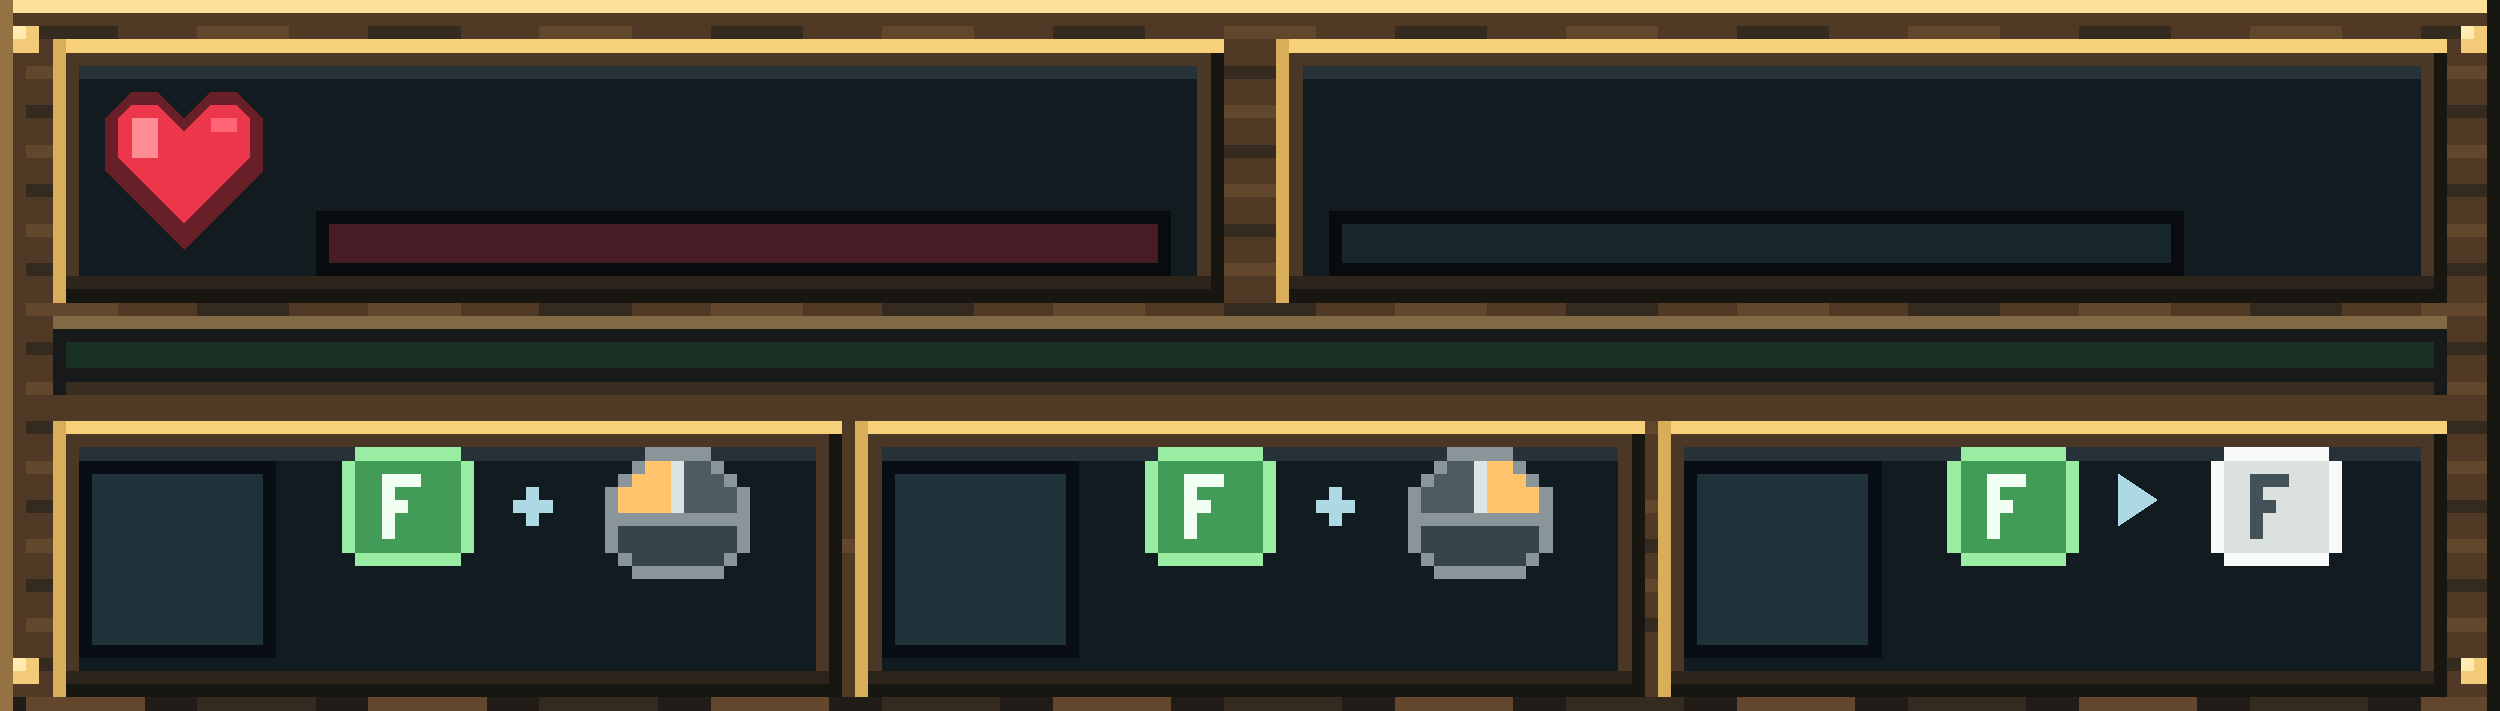
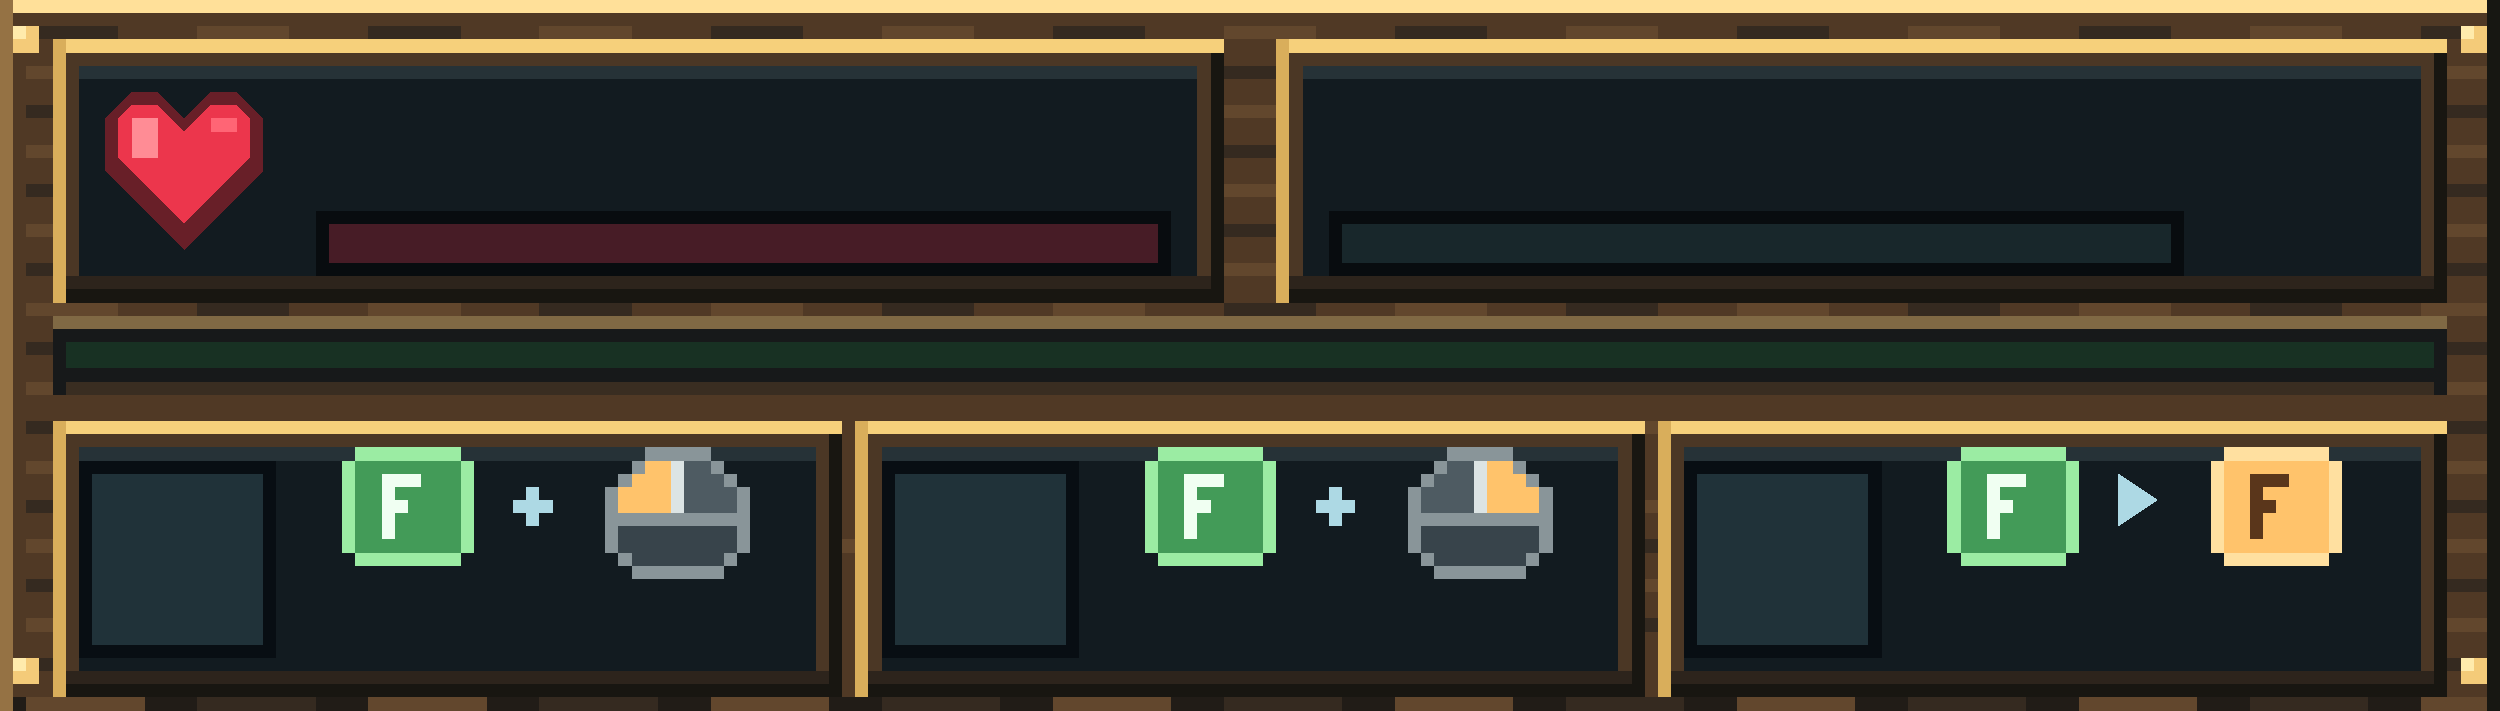
<svg xmlns="http://www.w3.org/2000/svg" width="190" height="54" viewBox="0 0 190 54" shape-rendering="crispEdges">
  <rect x="0" y="0" width="190" height="54" fill="#211c17" />
  <rect x="1" y="1" width="188" height="52" fill="#503925" />
  <rect x="2" y="2" width="7" height="1" fill="#352a20" />
  <rect x="15" y="2" width="7" height="1" fill="#62472d" />
  <rect x="28" y="2" width="7" height="1" fill="#352a20" />
  <rect x="41" y="2" width="7" height="1" fill="#62472d" />
  <rect x="54" y="2" width="7" height="1" fill="#352a20" />
  <rect x="67" y="2" width="7" height="1" fill="#62472d" />
  <rect x="80" y="2" width="7" height="1" fill="#352a20" />
  <rect x="93" y="2" width="7" height="1" fill="#62472d" />
  <rect x="106" y="2" width="7" height="1" fill="#352a20" />
  <rect x="119" y="2" width="7" height="1" fill="#62472d" />
  <rect x="132" y="2" width="7" height="1" fill="#352a20" />
  <rect x="145" y="2" width="7" height="1" fill="#62472d" />
  <rect x="158" y="2" width="7" height="1" fill="#352a20" />
  <rect x="171" y="2" width="7" height="1" fill="#62472d" />
  <rect x="184" y="2" width="7" height="1" fill="#352a20" />
  <rect x="2" y="5" width="10" height="1" fill="#62472d" />
  <rect x="15" y="5" width="10" height="1" fill="#352a20" />
  <rect x="28" y="5" width="10" height="1" fill="#62472d" />
  <rect x="41" y="5" width="10" height="1" fill="#352a20" />
  <rect x="54" y="5" width="10" height="1" fill="#62472d" />
  <rect x="67" y="5" width="10" height="1" fill="#352a20" />
  <rect x="80" y="5" width="10" height="1" fill="#62472d" />
  <rect x="93" y="5" width="10" height="1" fill="#352a20" />
  <rect x="106" y="5" width="10" height="1" fill="#62472d" />
  <rect x="119" y="5" width="10" height="1" fill="#352a20" />
  <rect x="132" y="5" width="10" height="1" fill="#62472d" />
  <rect x="145" y="5" width="10" height="1" fill="#352a20" />
  <rect x="158" y="5" width="10" height="1" fill="#62472d" />
  <rect x="171" y="5" width="10" height="1" fill="#352a20" />
  <rect x="184" y="5" width="10" height="1" fill="#62472d" />
  <rect x="2" y="8" width="6" height="1" fill="#352a20" />
  <rect x="15" y="8" width="6" height="1" fill="#62472d" />
  <rect x="28" y="8" width="6" height="1" fill="#352a20" />
  <rect x="41" y="8" width="6" height="1" fill="#62472d" />
  <rect x="54" y="8" width="6" height="1" fill="#352a20" />
  <rect x="67" y="8" width="6" height="1" fill="#62472d" />
  <rect x="80" y="8" width="6" height="1" fill="#352a20" />
  <rect x="93" y="8" width="6" height="1" fill="#62472d" />
  <rect x="106" y="8" width="6" height="1" fill="#352a20" />
  <rect x="119" y="8" width="6" height="1" fill="#62472d" />
  <rect x="132" y="8" width="6" height="1" fill="#352a20" />
  <rect x="145" y="8" width="6" height="1" fill="#62472d" />
  <rect x="158" y="8" width="6" height="1" fill="#352a20" />
  <rect x="171" y="8" width="6" height="1" fill="#62472d" />
  <rect x="184" y="8" width="6" height="1" fill="#352a20" />
  <rect x="2" y="11" width="9" height="1" fill="#62472d" />
  <rect x="15" y="11" width="9" height="1" fill="#352a20" />
  <rect x="28" y="11" width="9" height="1" fill="#62472d" />
  <rect x="41" y="11" width="9" height="1" fill="#352a20" />
  <rect x="54" y="11" width="9" height="1" fill="#62472d" />
  <rect x="67" y="11" width="9" height="1" fill="#352a20" />
  <rect x="80" y="11" width="9" height="1" fill="#62472d" />
  <rect x="93" y="11" width="9" height="1" fill="#352a20" />
  <rect x="106" y="11" width="9" height="1" fill="#62472d" />
  <rect x="119" y="11" width="9" height="1" fill="#352a20" />
  <rect x="132" y="11" width="9" height="1" fill="#62472d" />
  <rect x="145" y="11" width="9" height="1" fill="#352a20" />
  <rect x="158" y="11" width="9" height="1" fill="#62472d" />
  <rect x="171" y="11" width="9" height="1" fill="#352a20" />
  <rect x="184" y="11" width="9" height="1" fill="#62472d" />
  <rect x="2" y="14" width="5" height="1" fill="#352a20" />
  <rect x="15" y="14" width="5" height="1" fill="#62472d" />
  <rect x="28" y="14" width="5" height="1" fill="#352a20" />
  <rect x="41" y="14" width="5" height="1" fill="#62472d" />
  <rect x="54" y="14" width="5" height="1" fill="#352a20" />
  <rect x="67" y="14" width="5" height="1" fill="#62472d" />
  <rect x="80" y="14" width="5" height="1" fill="#352a20" />
  <rect x="93" y="14" width="5" height="1" fill="#62472d" />
  <rect x="106" y="14" width="5" height="1" fill="#352a20" />
  <rect x="119" y="14" width="5" height="1" fill="#62472d" />
  <rect x="132" y="14" width="5" height="1" fill="#352a20" />
  <rect x="145" y="14" width="5" height="1" fill="#62472d" />
  <rect x="158" y="14" width="5" height="1" fill="#352a20" />
  <rect x="171" y="14" width="5" height="1" fill="#62472d" />
  <rect x="184" y="14" width="5" height="1" fill="#352a20" />
  <rect x="2" y="17" width="8" height="1" fill="#62472d" />
  <rect x="15" y="17" width="8" height="1" fill="#352a20" />
  <rect x="28" y="17" width="8" height="1" fill="#62472d" />
  <rect x="41" y="17" width="8" height="1" fill="#352a20" />
  <rect x="54" y="17" width="8" height="1" fill="#62472d" />
  <rect x="67" y="17" width="8" height="1" fill="#352a20" />
  <rect x="80" y="17" width="8" height="1" fill="#62472d" />
  <rect x="93" y="17" width="8" height="1" fill="#352a20" />
  <rect x="106" y="17" width="8" height="1" fill="#62472d" />
  <rect x="119" y="17" width="8" height="1" fill="#352a20" />
  <rect x="132" y="17" width="8" height="1" fill="#62472d" />
  <rect x="145" y="17" width="8" height="1" fill="#352a20" />
  <rect x="158" y="17" width="8" height="1" fill="#62472d" />
  <rect x="171" y="17" width="8" height="1" fill="#352a20" />
  <rect x="184" y="17" width="8" height="1" fill="#62472d" />
  <rect x="2" y="20" width="11" height="1" fill="#352a20" />
  <rect x="15" y="20" width="11" height="1" fill="#62472d" />
  <rect x="28" y="20" width="11" height="1" fill="#352a20" />
  <rect x="41" y="20" width="11" height="1" fill="#62472d" />
  <rect x="54" y="20" width="11" height="1" fill="#352a20" />
  <rect x="67" y="20" width="11" height="1" fill="#62472d" />
  <rect x="80" y="20" width="11" height="1" fill="#352a20" />
  <rect x="93" y="20" width="11" height="1" fill="#62472d" />
  <rect x="106" y="20" width="11" height="1" fill="#352a20" />
  <rect x="119" y="20" width="11" height="1" fill="#62472d" />
  <rect x="132" y="20" width="11" height="1" fill="#352a20" />
  <rect x="145" y="20" width="11" height="1" fill="#62472d" />
  <rect x="158" y="20" width="11" height="1" fill="#352a20" />
  <rect x="171" y="20" width="11" height="1" fill="#62472d" />
  <rect x="184" y="20" width="11" height="1" fill="#352a20" />
  <rect x="2" y="23" width="7" height="1" fill="#62472d" />
  <rect x="15" y="23" width="7" height="1" fill="#352a20" />
  <rect x="28" y="23" width="7" height="1" fill="#62472d" />
  <rect x="41" y="23" width="7" height="1" fill="#352a20" />
  <rect x="54" y="23" width="7" height="1" fill="#62472d" />
  <rect x="67" y="23" width="7" height="1" fill="#352a20" />
  <rect x="80" y="23" width="7" height="1" fill="#62472d" />
  <rect x="93" y="23" width="7" height="1" fill="#352a20" />
  <rect x="106" y="23" width="7" height="1" fill="#62472d" />
  <rect x="119" y="23" width="7" height="1" fill="#352a20" />
  <rect x="132" y="23" width="7" height="1" fill="#62472d" />
  <rect x="145" y="23" width="7" height="1" fill="#352a20" />
  <rect x="158" y="23" width="7" height="1" fill="#62472d" />
  <rect x="171" y="23" width="7" height="1" fill="#352a20" />
  <rect x="184" y="23" width="7" height="1" fill="#62472d" />
  <rect x="2" y="26" width="10" height="1" fill="#352a20" />
  <rect x="15" y="26" width="10" height="1" fill="#62472d" />
  <rect x="28" y="26" width="10" height="1" fill="#352a20" />
  <rect x="41" y="26" width="10" height="1" fill="#62472d" />
  <rect x="54" y="26" width="10" height="1" fill="#352a20" />
  <rect x="67" y="26" width="10" height="1" fill="#62472d" />
  <rect x="80" y="26" width="10" height="1" fill="#352a20" />
  <rect x="93" y="26" width="10" height="1" fill="#62472d" />
  <rect x="106" y="26" width="10" height="1" fill="#352a20" />
  <rect x="119" y="26" width="10" height="1" fill="#62472d" />
  <rect x="132" y="26" width="10" height="1" fill="#352a20" />
  <rect x="145" y="26" width="10" height="1" fill="#62472d" />
  <rect x="158" y="26" width="10" height="1" fill="#352a20" />
  <rect x="171" y="26" width="10" height="1" fill="#62472d" />
  <rect x="184" y="26" width="10" height="1" fill="#352a20" />
  <rect x="2" y="29" width="6" height="1" fill="#62472d" />
  <rect x="15" y="29" width="6" height="1" fill="#352a20" />
  <rect x="28" y="29" width="6" height="1" fill="#62472d" />
  <rect x="41" y="29" width="6" height="1" fill="#352a20" />
  <rect x="54" y="29" width="6" height="1" fill="#62472d" />
  <rect x="67" y="29" width="6" height="1" fill="#352a20" />
  <rect x="80" y="29" width="6" height="1" fill="#62472d" />
  <rect x="93" y="29" width="6" height="1" fill="#352a20" />
  <rect x="106" y="29" width="6" height="1" fill="#62472d" />
  <rect x="119" y="29" width="6" height="1" fill="#352a20" />
  <rect x="132" y="29" width="6" height="1" fill="#62472d" />
  <rect x="145" y="29" width="6" height="1" fill="#352a20" />
  <rect x="158" y="29" width="6" height="1" fill="#62472d" />
  <rect x="171" y="29" width="6" height="1" fill="#352a20" />
  <rect x="184" y="29" width="6" height="1" fill="#62472d" />
  <rect x="2" y="32" width="9" height="1" fill="#352a20" />
  <rect x="15" y="32" width="9" height="1" fill="#62472d" />
  <rect x="28" y="32" width="9" height="1" fill="#352a20" />
  <rect x="41" y="32" width="9" height="1" fill="#62472d" />
  <rect x="54" y="32" width="9" height="1" fill="#352a20" />
  <rect x="67" y="32" width="9" height="1" fill="#62472d" />
  <rect x="80" y="32" width="9" height="1" fill="#352a20" />
  <rect x="93" y="32" width="9" height="1" fill="#62472d" />
  <rect x="106" y="32" width="9" height="1" fill="#352a20" />
  <rect x="119" y="32" width="9" height="1" fill="#62472d" />
  <rect x="132" y="32" width="9" height="1" fill="#352a20" />
  <rect x="145" y="32" width="9" height="1" fill="#62472d" />
  <rect x="158" y="32" width="9" height="1" fill="#352a20" />
  <rect x="171" y="32" width="9" height="1" fill="#62472d" />
  <rect x="184" y="32" width="9" height="1" fill="#352a20" />
  <rect x="2" y="35" width="5" height="1" fill="#62472d" />
  <rect x="15" y="35" width="5" height="1" fill="#352a20" />
  <rect x="28" y="35" width="5" height="1" fill="#62472d" />
  <rect x="41" y="35" width="5" height="1" fill="#352a20" />
  <rect x="54" y="35" width="5" height="1" fill="#62472d" />
  <rect x="67" y="35" width="5" height="1" fill="#352a20" />
  <rect x="80" y="35" width="5" height="1" fill="#62472d" />
  <rect x="93" y="35" width="5" height="1" fill="#352a20" />
  <rect x="106" y="35" width="5" height="1" fill="#62472d" />
  <rect x="119" y="35" width="5" height="1" fill="#352a20" />
  <rect x="132" y="35" width="5" height="1" fill="#62472d" />
  <rect x="145" y="35" width="5" height="1" fill="#352a20" />
  <rect x="158" y="35" width="5" height="1" fill="#62472d" />
  <rect x="171" y="35" width="5" height="1" fill="#352a20" />
  <rect x="184" y="35" width="5" height="1" fill="#62472d" />
  <rect x="2" y="38" width="8" height="1" fill="#352a20" />
  <rect x="15" y="38" width="8" height="1" fill="#62472d" />
  <rect x="28" y="38" width="8" height="1" fill="#352a20" />
  <rect x="41" y="38" width="8" height="1" fill="#62472d" />
  <rect x="54" y="38" width="8" height="1" fill="#352a20" />
  <rect x="67" y="38" width="8" height="1" fill="#62472d" />
  <rect x="80" y="38" width="8" height="1" fill="#352a20" />
  <rect x="93" y="38" width="8" height="1" fill="#62472d" />
  <rect x="106" y="38" width="8" height="1" fill="#352a20" />
  <rect x="119" y="38" width="8" height="1" fill="#62472d" />
  <rect x="132" y="38" width="8" height="1" fill="#352a20" />
  <rect x="145" y="38" width="8" height="1" fill="#62472d" />
  <rect x="158" y="38" width="8" height="1" fill="#352a20" />
  <rect x="171" y="38" width="8" height="1" fill="#62472d" />
  <rect x="184" y="38" width="8" height="1" fill="#352a20" />
  <rect x="2" y="41" width="11" height="1" fill="#62472d" />
  <rect x="15" y="41" width="11" height="1" fill="#352a20" />
  <rect x="28" y="41" width="11" height="1" fill="#62472d" />
  <rect x="41" y="41" width="11" height="1" fill="#352a20" />
  <rect x="54" y="41" width="11" height="1" fill="#62472d" />
  <rect x="67" y="41" width="11" height="1" fill="#352a20" />
  <rect x="80" y="41" width="11" height="1" fill="#62472d" />
  <rect x="93" y="41" width="11" height="1" fill="#352a20" />
  <rect x="106" y="41" width="11" height="1" fill="#62472d" />
  <rect x="119" y="41" width="11" height="1" fill="#352a20" />
  <rect x="132" y="41" width="11" height="1" fill="#62472d" />
  <rect x="145" y="41" width="11" height="1" fill="#352a20" />
  <rect x="158" y="41" width="11" height="1" fill="#62472d" />
  <rect x="171" y="41" width="11" height="1" fill="#352a20" />
  <rect x="184" y="41" width="11" height="1" fill="#62472d" />
  <rect x="2" y="44" width="7" height="1" fill="#352a20" />
  <rect x="15" y="44" width="7" height="1" fill="#62472d" />
  <rect x="28" y="44" width="7" height="1" fill="#352a20" />
  <rect x="41" y="44" width="7" height="1" fill="#62472d" />
  <rect x="54" y="44" width="7" height="1" fill="#352a20" />
  <rect x="67" y="44" width="7" height="1" fill="#62472d" />
  <rect x="80" y="44" width="7" height="1" fill="#352a20" />
  <rect x="93" y="44" width="7" height="1" fill="#62472d" />
  <rect x="106" y="44" width="7" height="1" fill="#352a20" />
  <rect x="119" y="44" width="7" height="1" fill="#62472d" />
  <rect x="132" y="44" width="7" height="1" fill="#352a20" />
  <rect x="145" y="44" width="7" height="1" fill="#62472d" />
  <rect x="158" y="44" width="7" height="1" fill="#352a20" />
  <rect x="171" y="44" width="7" height="1" fill="#62472d" />
  <rect x="184" y="44" width="7" height="1" fill="#352a20" />
  <rect x="2" y="47" width="10" height="1" fill="#62472d" />
  <rect x="15" y="47" width="10" height="1" fill="#352a20" />
  <rect x="28" y="47" width="10" height="1" fill="#62472d" />
  <rect x="41" y="47" width="10" height="1" fill="#352a20" />
  <rect x="54" y="47" width="10" height="1" fill="#62472d" />
  <rect x="67" y="47" width="10" height="1" fill="#352a20" />
  <rect x="80" y="47" width="10" height="1" fill="#62472d" />
  <rect x="93" y="47" width="10" height="1" fill="#352a20" />
  <rect x="106" y="47" width="10" height="1" fill="#62472d" />
  <rect x="119" y="47" width="10" height="1" fill="#352a20" />
  <rect x="132" y="47" width="10" height="1" fill="#62472d" />
  <rect x="145" y="47" width="10" height="1" fill="#352a20" />
  <rect x="158" y="47" width="10" height="1" fill="#62472d" />
  <rect x="171" y="47" width="10" height="1" fill="#352a20" />
  <rect x="184" y="47" width="10" height="1" fill="#62472d" />
  <rect x="2" y="50" width="6" height="1" fill="#352a20" />
  <rect x="15" y="50" width="6" height="1" fill="#62472d" />
  <rect x="28" y="50" width="6" height="1" fill="#352a20" />
  <rect x="41" y="50" width="6" height="1" fill="#62472d" />
  <rect x="54" y="50" width="6" height="1" fill="#352a20" />
  <rect x="67" y="50" width="6" height="1" fill="#62472d" />
  <rect x="80" y="50" width="6" height="1" fill="#352a20" />
  <rect x="93" y="50" width="6" height="1" fill="#62472d" />
  <rect x="106" y="50" width="6" height="1" fill="#352a20" />
  <rect x="119" y="50" width="6" height="1" fill="#62472d" />
  <rect x="132" y="50" width="6" height="1" fill="#352a20" />
  <rect x="145" y="50" width="6" height="1" fill="#62472d" />
  <rect x="158" y="50" width="6" height="1" fill="#352a20" />
  <rect x="171" y="50" width="6" height="1" fill="#62472d" />
  <rect x="184" y="50" width="6" height="1" fill="#352a20" />
  <rect x="2" y="53" width="9" height="1" fill="#62472d" />
  <rect x="15" y="53" width="9" height="1" fill="#352a20" />
  <rect x="28" y="53" width="9" height="1" fill="#62472d" />
  <rect x="41" y="53" width="9" height="1" fill="#352a20" />
  <rect x="54" y="53" width="9" height="1" fill="#62472d" />
  <rect x="67" y="53" width="9" height="1" fill="#352a20" />
  <rect x="80" y="53" width="9" height="1" fill="#62472d" />
  <rect x="93" y="53" width="9" height="1" fill="#352a20" />
  <rect x="106" y="53" width="9" height="1" fill="#62472d" />
  <rect x="119" y="53" width="9" height="1" fill="#352a20" />
  <rect x="132" y="53" width="9" height="1" fill="#62472d" />
  <rect x="145" y="53" width="9" height="1" fill="#352a20" />
  <rect x="158" y="53" width="9" height="1" fill="#62472d" />
  <rect x="171" y="53" width="9" height="1" fill="#352a20" />
  <rect x="184" y="53" width="9" height="1" fill="#62472d" />
  <rect x="0" y="0" width="190" height="1" fill="#ffe099" />
  <rect x="0" y="0" width="1" height="54" fill="#957244" />
  <rect x="189" y="0" width="1" height="54" fill="#171712" />
  <rect x="4" y="3" width="89" height="20" fill="#181611" />
  <rect x="4" y="3" width="89" height="1" fill="#f6d07b" />
  <rect x="4" y="3" width="1" height="20" fill="#d9ae5b" />
  <rect x="5" y="4" width="87" height="18" fill="#4b3725" />
  <rect x="6" y="5" width="85" height="16" fill="#121b20" />
  <rect x="6" y="5" width="85" height="1" fill="#263237" />
  <rect x="5" y="21" width="87" height="1" fill="#2d241c" />
  <rect x="97" y="3" width="89" height="20" fill="#181611" />
  <rect x="97" y="3" width="89" height="1" fill="#f6d07b" />
  <rect x="97" y="3" width="1" height="20" fill="#d9ae5b" />
  <rect x="98" y="4" width="87" height="18" fill="#4b3725" />
  <rect x="99" y="5" width="85" height="16" fill="#121b20" />
  <rect x="99" y="5" width="85" height="1" fill="#263237" />
  <rect x="98" y="21" width="87" height="1" fill="#2d241c" />
  <g transform="translate(8 7)">
    <polygon points="0,2 2,0 4,0 6,2 8,0 10,0 12,2 12,6 6,12 0,6" fill="#681f28" />
    <polygon points="1,2 2,1 4,1 6,3 8,1 10,1 11,2 11,5 6,10 1,5" fill="#ec364c" />
    <rect x="2" y="2" width="2" height="3" fill="#ff8c95" />
    <rect x="8" y="2" width="2" height="1" fill="#ff6575" />
  </g>
  <rect x="24" y="16" width="65" height="5" fill="#080c0f" />
  <rect x="25" y="17" width="63" height="3" fill="#471c26" />
  <rect x="101" y="16" width="65" height="5" fill="#080c0f" />
  <rect x="102" y="17" width="63" height="3" fill="#18272b" />
  <rect x="4" y="24" width="182" height="6" fill="#17191a" />
  <rect x="4" y="24" width="182" height="1" fill="#806944" />
  <rect x="5" y="26" width="180" height="2" fill="#183123" />
  <rect x="5" y="29" width="180" height="1" fill="#392d21" />
  <rect x="4" y="32" width="60" height="21" fill="#181611" />
  <rect x="4" y="32" width="60" height="1" fill="#f6d07b" />
  <rect x="4" y="32" width="1" height="21" fill="#d9ae5b" />
  <rect x="5" y="33" width="58" height="19" fill="#4b3725" />
  <rect x="6" y="34" width="56" height="17" fill="#121b20" />
  <rect x="6" y="34" width="56" height="1" fill="#263237" />
  <rect x="5" y="51" width="58" height="1" fill="#2d241c" />
  <rect x="6" y="35" width="15" height="15" fill="#080e13" />
  <rect x="7" y="36" width="13" height="13" fill="#203239" />
  <rect x="27" y="34" width="8" height="9" fill="#9beca3" />
  <rect x="26" y="35" width="10" height="7" fill="#9beca3" />
  <rect x="27" y="35" width="8" height="7" fill="#439b58" />
  <rect x="29" y="36" width="1" height="1" fill="#f0fff2" />
  <rect x="30" y="36" width="1" height="1" fill="#f0fff2" />
  <rect x="31" y="36" width="1" height="1" fill="#f0fff2" />
  <rect x="29" y="37" width="1" height="1" fill="#f0fff2" />
  <rect x="29" y="38" width="1" height="1" fill="#f0fff2" />
  <rect x="30" y="38" width="1" height="1" fill="#f0fff2" />
  <rect x="29" y="39" width="1" height="1" fill="#f0fff2" />
  <rect x="29" y="40" width="1" height="1" fill="#f0fff2" />
  <rect x="40" y="37" width="1" height="1" fill="#add9e4" />
  <rect x="39" y="38" width="1" height="1" fill="#add9e4" />
  <rect x="40" y="38" width="1" height="1" fill="#add9e4" />
  <rect x="41" y="38" width="1" height="1" fill="#add9e4" />
  <rect x="40" y="39" width="1" height="1" fill="#add9e4" />
  <rect x="49" y="34" width="1" height="1" fill="#899599" />
  <rect x="50" y="34" width="1" height="1" fill="#899599" />
  <rect x="51" y="34" width="1" height="1" fill="#899599" />
  <rect x="52" y="34" width="1" height="1" fill="#899599" />
  <rect x="53" y="34" width="1" height="1" fill="#899599" />
  <rect x="48" y="35" width="1" height="1" fill="#899599" />
  <rect x="49" y="35" width="1" height="1" fill="#ffc36b" />
  <rect x="50" y="35" width="1" height="1" fill="#ffc36b" />
  <rect x="51" y="35" width="1" height="1" fill="#dce4e4" />
  <rect x="52" y="35" width="1" height="1" fill="#4e5b62" />
  <rect x="53" y="35" width="1" height="1" fill="#4e5b62" />
  <rect x="54" y="35" width="1" height="1" fill="#899599" />
  <rect x="47" y="36" width="1" height="1" fill="#899599" />
  <rect x="48" y="36" width="1" height="1" fill="#ffc36b" />
  <rect x="49" y="36" width="1" height="1" fill="#ffc36b" />
  <rect x="50" y="36" width="1" height="1" fill="#ffc36b" />
  <rect x="51" y="36" width="1" height="1" fill="#dce4e4" />
  <rect x="52" y="36" width="1" height="1" fill="#4e5b62" />
  <rect x="53" y="36" width="1" height="1" fill="#4e5b62" />
  <rect x="54" y="36" width="1" height="1" fill="#4e5b62" />
  <rect x="55" y="36" width="1" height="1" fill="#899599" />
  <rect x="46" y="37" width="1" height="1" fill="#899599" />
  <rect x="47" y="37" width="1" height="1" fill="#ffc36b" />
  <rect x="48" y="37" width="1" height="1" fill="#ffc36b" />
  <rect x="49" y="37" width="1" height="1" fill="#ffc36b" />
  <rect x="50" y="37" width="1" height="1" fill="#ffc36b" />
  <rect x="51" y="37" width="1" height="1" fill="#dce4e4" />
  <rect x="52" y="37" width="1" height="1" fill="#4e5b62" />
  <rect x="53" y="37" width="1" height="1" fill="#4e5b62" />
  <rect x="54" y="37" width="1" height="1" fill="#4e5b62" />
  <rect x="55" y="37" width="1" height="1" fill="#4e5b62" />
  <rect x="56" y="37" width="1" height="1" fill="#899599" />
  <rect x="46" y="38" width="1" height="1" fill="#899599" />
  <rect x="47" y="38" width="1" height="1" fill="#ffc36b" />
  <rect x="48" y="38" width="1" height="1" fill="#ffc36b" />
  <rect x="49" y="38" width="1" height="1" fill="#ffc36b" />
  <rect x="50" y="38" width="1" height="1" fill="#ffc36b" />
  <rect x="51" y="38" width="1" height="1" fill="#dce4e4" />
  <rect x="52" y="38" width="1" height="1" fill="#4e5b62" />
  <rect x="53" y="38" width="1" height="1" fill="#4e5b62" />
  <rect x="54" y="38" width="1" height="1" fill="#4e5b62" />
  <rect x="55" y="38" width="1" height="1" fill="#4e5b62" />
  <rect x="56" y="38" width="1" height="1" fill="#899599" />
  <rect x="46" y="39" width="1" height="1" fill="#899599" />
  <rect x="47" y="39" width="1" height="1" fill="#899599" />
  <rect x="48" y="39" width="1" height="1" fill="#899599" />
  <rect x="49" y="39" width="1" height="1" fill="#899599" />
  <rect x="50" y="39" width="1" height="1" fill="#899599" />
  <rect x="51" y="39" width="1" height="1" fill="#899599" />
  <rect x="52" y="39" width="1" height="1" fill="#899599" />
  <rect x="53" y="39" width="1" height="1" fill="#899599" />
  <rect x="54" y="39" width="1" height="1" fill="#899599" />
  <rect x="55" y="39" width="1" height="1" fill="#899599" />
  <rect x="56" y="39" width="1" height="1" fill="#899599" />
  <rect x="46" y="40" width="1" height="1" fill="#899599" />
  <rect x="47" y="40" width="1" height="1" fill="#38444b" />
  <rect x="48" y="40" width="1" height="1" fill="#38444b" />
  <rect x="49" y="40" width="1" height="1" fill="#38444b" />
  <rect x="50" y="40" width="1" height="1" fill="#38444b" />
  <rect x="51" y="40" width="1" height="1" fill="#38444b" />
  <rect x="52" y="40" width="1" height="1" fill="#38444b" />
  <rect x="53" y="40" width="1" height="1" fill="#38444b" />
  <rect x="54" y="40" width="1" height="1" fill="#38444b" />
  <rect x="55" y="40" width="1" height="1" fill="#38444b" />
  <rect x="56" y="40" width="1" height="1" fill="#899599" />
  <rect x="46" y="41" width="1" height="1" fill="#899599" />
  <rect x="47" y="41" width="1" height="1" fill="#38444b" />
  <rect x="48" y="41" width="1" height="1" fill="#38444b" />
  <rect x="49" y="41" width="1" height="1" fill="#38444b" />
  <rect x="50" y="41" width="1" height="1" fill="#38444b" />
  <rect x="51" y="41" width="1" height="1" fill="#38444b" />
  <rect x="52" y="41" width="1" height="1" fill="#38444b" />
  <rect x="53" y="41" width="1" height="1" fill="#38444b" />
  <rect x="54" y="41" width="1" height="1" fill="#38444b" />
  <rect x="55" y="41" width="1" height="1" fill="#38444b" />
  <rect x="56" y="41" width="1" height="1" fill="#899599" />
  <rect x="47" y="42" width="1" height="1" fill="#899599" />
  <rect x="48" y="42" width="1" height="1" fill="#38444b" />
  <rect x="49" y="42" width="1" height="1" fill="#38444b" />
  <rect x="50" y="42" width="1" height="1" fill="#38444b" />
  <rect x="51" y="42" width="1" height="1" fill="#38444b" />
  <rect x="52" y="42" width="1" height="1" fill="#38444b" />
  <rect x="53" y="42" width="1" height="1" fill="#38444b" />
  <rect x="54" y="42" width="1" height="1" fill="#38444b" />
  <rect x="55" y="42" width="1" height="1" fill="#899599" />
  <rect x="48" y="43" width="1" height="1" fill="#899599" />
  <rect x="49" y="43" width="1" height="1" fill="#899599" />
  <rect x="50" y="43" width="1" height="1" fill="#899599" />
  <rect x="51" y="43" width="1" height="1" fill="#899599" />
  <rect x="52" y="43" width="1" height="1" fill="#899599" />
  <rect x="53" y="43" width="1" height="1" fill="#899599" />
  <rect x="54" y="43" width="1" height="1" fill="#899599" />
  <rect x="65" y="32" width="60" height="21" fill="#181611" />
  <rect x="65" y="32" width="60" height="1" fill="#f6d07b" />
  <rect x="65" y="32" width="1" height="21" fill="#d9ae5b" />
  <rect x="66" y="33" width="58" height="19" fill="#4b3725" />
  <rect x="67" y="34" width="56" height="17" fill="#121b20" />
  <rect x="67" y="34" width="56" height="1" fill="#263237" />
  <rect x="66" y="51" width="58" height="1" fill="#2d241c" />
  <rect x="67" y="35" width="15" height="15" fill="#080e13" />
  <rect x="68" y="36" width="13" height="13" fill="#203239" />
  <rect x="88" y="34" width="8" height="9" fill="#9beca3" />
  <rect x="87" y="35" width="10" height="7" fill="#9beca3" />
  <rect x="88" y="35" width="8" height="7" fill="#439b58" />
  <rect x="90" y="36" width="1" height="1" fill="#f0fff2" />
  <rect x="91" y="36" width="1" height="1" fill="#f0fff2" />
  <rect x="92" y="36" width="1" height="1" fill="#f0fff2" />
  <rect x="90" y="37" width="1" height="1" fill="#f0fff2" />
  <rect x="90" y="38" width="1" height="1" fill="#f0fff2" />
  <rect x="91" y="38" width="1" height="1" fill="#f0fff2" />
  <rect x="90" y="39" width="1" height="1" fill="#f0fff2" />
  <rect x="90" y="40" width="1" height="1" fill="#f0fff2" />
  <rect x="101" y="37" width="1" height="1" fill="#add9e4" />
  <rect x="100" y="38" width="1" height="1" fill="#add9e4" />
  <rect x="101" y="38" width="1" height="1" fill="#add9e4" />
  <rect x="102" y="38" width="1" height="1" fill="#add9e4" />
  <rect x="101" y="39" width="1" height="1" fill="#add9e4" />
  <rect x="110" y="34" width="1" height="1" fill="#899599" />
  <rect x="111" y="34" width="1" height="1" fill="#899599" />
  <rect x="112" y="34" width="1" height="1" fill="#899599" />
  <rect x="113" y="34" width="1" height="1" fill="#899599" />
  <rect x="114" y="34" width="1" height="1" fill="#899599" />
  <rect x="109" y="35" width="1" height="1" fill="#899599" />
  <rect x="110" y="35" width="1" height="1" fill="#4e5b62" />
  <rect x="111" y="35" width="1" height="1" fill="#4e5b62" />
  <rect x="112" y="35" width="1" height="1" fill="#dce4e4" />
  <rect x="113" y="35" width="1" height="1" fill="#ffc36b" />
  <rect x="114" y="35" width="1" height="1" fill="#ffc36b" />
  <rect x="115" y="35" width="1" height="1" fill="#899599" />
  <rect x="108" y="36" width="1" height="1" fill="#899599" />
  <rect x="109" y="36" width="1" height="1" fill="#4e5b62" />
  <rect x="110" y="36" width="1" height="1" fill="#4e5b62" />
  <rect x="111" y="36" width="1" height="1" fill="#4e5b62" />
  <rect x="112" y="36" width="1" height="1" fill="#dce4e4" />
  <rect x="113" y="36" width="1" height="1" fill="#ffc36b" />
  <rect x="114" y="36" width="1" height="1" fill="#ffc36b" />
  <rect x="115" y="36" width="1" height="1" fill="#ffc36b" />
  <rect x="116" y="36" width="1" height="1" fill="#899599" />
  <rect x="107" y="37" width="1" height="1" fill="#899599" />
  <rect x="108" y="37" width="1" height="1" fill="#4e5b62" />
  <rect x="109" y="37" width="1" height="1" fill="#4e5b62" />
  <rect x="110" y="37" width="1" height="1" fill="#4e5b62" />
  <rect x="111" y="37" width="1" height="1" fill="#4e5b62" />
  <rect x="112" y="37" width="1" height="1" fill="#dce4e4" />
  <rect x="113" y="37" width="1" height="1" fill="#ffc36b" />
  <rect x="114" y="37" width="1" height="1" fill="#ffc36b" />
  <rect x="115" y="37" width="1" height="1" fill="#ffc36b" />
  <rect x="116" y="37" width="1" height="1" fill="#ffc36b" />
  <rect x="117" y="37" width="1" height="1" fill="#899599" />
  <rect x="107" y="38" width="1" height="1" fill="#899599" />
  <rect x="108" y="38" width="1" height="1" fill="#4e5b62" />
  <rect x="109" y="38" width="1" height="1" fill="#4e5b62" />
  <rect x="110" y="38" width="1" height="1" fill="#4e5b62" />
  <rect x="111" y="38" width="1" height="1" fill="#4e5b62" />
  <rect x="112" y="38" width="1" height="1" fill="#dce4e4" />
  <rect x="113" y="38" width="1" height="1" fill="#ffc36b" />
  <rect x="114" y="38" width="1" height="1" fill="#ffc36b" />
  <rect x="115" y="38" width="1" height="1" fill="#ffc36b" />
  <rect x="116" y="38" width="1" height="1" fill="#ffc36b" />
  <rect x="117" y="38" width="1" height="1" fill="#899599" />
  <rect x="107" y="39" width="1" height="1" fill="#899599" />
  <rect x="108" y="39" width="1" height="1" fill="#899599" />
  <rect x="109" y="39" width="1" height="1" fill="#899599" />
  <rect x="110" y="39" width="1" height="1" fill="#899599" />
  <rect x="111" y="39" width="1" height="1" fill="#899599" />
  <rect x="112" y="39" width="1" height="1" fill="#899599" />
  <rect x="113" y="39" width="1" height="1" fill="#899599" />
  <rect x="114" y="39" width="1" height="1" fill="#899599" />
  <rect x="115" y="39" width="1" height="1" fill="#899599" />
  <rect x="116" y="39" width="1" height="1" fill="#899599" />
  <rect x="117" y="39" width="1" height="1" fill="#899599" />
  <rect x="107" y="40" width="1" height="1" fill="#899599" />
  <rect x="108" y="40" width="1" height="1" fill="#38444b" />
  <rect x="109" y="40" width="1" height="1" fill="#38444b" />
  <rect x="110" y="40" width="1" height="1" fill="#38444b" />
  <rect x="111" y="40" width="1" height="1" fill="#38444b" />
  <rect x="112" y="40" width="1" height="1" fill="#38444b" />
  <rect x="113" y="40" width="1" height="1" fill="#38444b" />
  <rect x="114" y="40" width="1" height="1" fill="#38444b" />
  <rect x="115" y="40" width="1" height="1" fill="#38444b" />
  <rect x="116" y="40" width="1" height="1" fill="#38444b" />
  <rect x="117" y="40" width="1" height="1" fill="#899599" />
  <rect x="107" y="41" width="1" height="1" fill="#899599" />
  <rect x="108" y="41" width="1" height="1" fill="#38444b" />
  <rect x="109" y="41" width="1" height="1" fill="#38444b" />
  <rect x="110" y="41" width="1" height="1" fill="#38444b" />
  <rect x="111" y="41" width="1" height="1" fill="#38444b" />
  <rect x="112" y="41" width="1" height="1" fill="#38444b" />
  <rect x="113" y="41" width="1" height="1" fill="#38444b" />
  <rect x="114" y="41" width="1" height="1" fill="#38444b" />
  <rect x="115" y="41" width="1" height="1" fill="#38444b" />
  <rect x="116" y="41" width="1" height="1" fill="#38444b" />
  <rect x="117" y="41" width="1" height="1" fill="#899599" />
  <rect x="108" y="42" width="1" height="1" fill="#899599" />
  <rect x="109" y="42" width="1" height="1" fill="#38444b" />
  <rect x="110" y="42" width="1" height="1" fill="#38444b" />
  <rect x="111" y="42" width="1" height="1" fill="#38444b" />
  <rect x="112" y="42" width="1" height="1" fill="#38444b" />
  <rect x="113" y="42" width="1" height="1" fill="#38444b" />
  <rect x="114" y="42" width="1" height="1" fill="#38444b" />
  <rect x="115" y="42" width="1" height="1" fill="#38444b" />
  <rect x="116" y="42" width="1" height="1" fill="#899599" />
  <rect x="109" y="43" width="1" height="1" fill="#899599" />
  <rect x="110" y="43" width="1" height="1" fill="#899599" />
  <rect x="111" y="43" width="1" height="1" fill="#899599" />
  <rect x="112" y="43" width="1" height="1" fill="#899599" />
  <rect x="113" y="43" width="1" height="1" fill="#899599" />
  <rect x="114" y="43" width="1" height="1" fill="#899599" />
  <rect x="115" y="43" width="1" height="1" fill="#899599" />
  <rect x="126" y="32" width="60" height="21" fill="#181611" />
  <rect x="126" y="32" width="60" height="1" fill="#f6d07b" />
  <rect x="126" y="32" width="1" height="21" fill="#d9ae5b" />
  <rect x="127" y="33" width="58" height="19" fill="#4b3725" />
  <rect x="128" y="34" width="56" height="17" fill="#121b20" />
  <rect x="128" y="34" width="56" height="1" fill="#263237" />
  <rect x="127" y="51" width="58" height="1" fill="#2d241c" />
  <rect x="128" y="35" width="15" height="15" fill="#080e13" />
  <rect x="129" y="36" width="13" height="13" fill="#203239" />
  <rect x="149" y="34" width="8" height="9" fill="#9beca3" />
  <rect x="148" y="35" width="10" height="7" fill="#9beca3" />
  <rect x="149" y="35" width="8" height="7" fill="#439b58" />
  <rect x="151" y="36" width="1" height="1" fill="#f0fff2" />
  <rect x="152" y="36" width="1" height="1" fill="#f0fff2" />
  <rect x="153" y="36" width="1" height="1" fill="#f0fff2" />
  <rect x="151" y="37" width="1" height="1" fill="#f0fff2" />
  <rect x="151" y="38" width="1" height="1" fill="#f0fff2" />
  <rect x="152" y="38" width="1" height="1" fill="#f0fff2" />
  <rect x="151" y="39" width="1" height="1" fill="#f0fff2" />
  <rect x="151" y="40" width="1" height="1" fill="#f0fff2" />
  <polygon points="161,36 164,38 161,40" fill="#add9e4" />
-   <rect x="169" y="34" width="8" height="9" fill="#f8faf9" />
-   <rect x="168" y="35" width="10" height="7" fill="#f8faf9" />
-   <rect x="169" y="35" width="8" height="7" fill="#dbe1df" />
-   <rect x="171" y="36" width="1" height="1" fill="#435158" />
-   <rect x="172" y="36" width="1" height="1" fill="#435158" />
-   <rect x="173" y="36" width="1" height="1" fill="#435158" />
-   <rect x="171" y="37" width="1" height="1" fill="#435158" />
-   <rect x="171" y="38" width="1" height="1" fill="#435158" />
-   <rect x="172" y="38" width="1" height="1" fill="#435158" />
-   <rect x="171" y="39" width="1" height="1" fill="#435158" />
-   <rect x="171" y="40" width="1" height="1" fill="#435158" />
+   <rect x="169" y="34" width="8" height="9" fill="#ffe0a0" />
+   <rect x="168" y="35" width="10" height="7" fill="#ffe0a0" />
+   <rect x="169" y="35" width="8" height="7" fill="#ffc36b" />
+   <rect x="171" y="36" width="1" height="1" fill="#5a361b" />
+   <rect x="172" y="36" width="1" height="1" fill="#5a361b" />
+   <rect x="173" y="36" width="1" height="1" fill="#5a361b" />
+   <rect x="171" y="37" width="1" height="1" fill="#5a361b" />
+   <rect x="171" y="38" width="1" height="1" fill="#5a361b" />
+   <rect x="172" y="38" width="1" height="1" fill="#5a361b" />
+   <rect x="171" y="39" width="1" height="1" fill="#5a361b" />
+   <rect x="171" y="40" width="1" height="1" fill="#5a361b" />
  <rect x="1" y="2" width="2" height="2" fill="#f4cb79" />
  <rect x="1" y="2" width="1" height="1" fill="#ffebac" />
  <rect x="1" y="50" width="2" height="2" fill="#f4cb79" />
  <rect x="1" y="50" width="1" height="1" fill="#ffebac" />
  <rect x="187" y="2" width="2" height="2" fill="#f4cb79" />
  <rect x="187" y="2" width="1" height="1" fill="#ffebac" />
  <rect x="187" y="50" width="2" height="2" fill="#f4cb79" />
  <rect x="187" y="50" width="1" height="1" fill="#ffebac" />
</svg>
